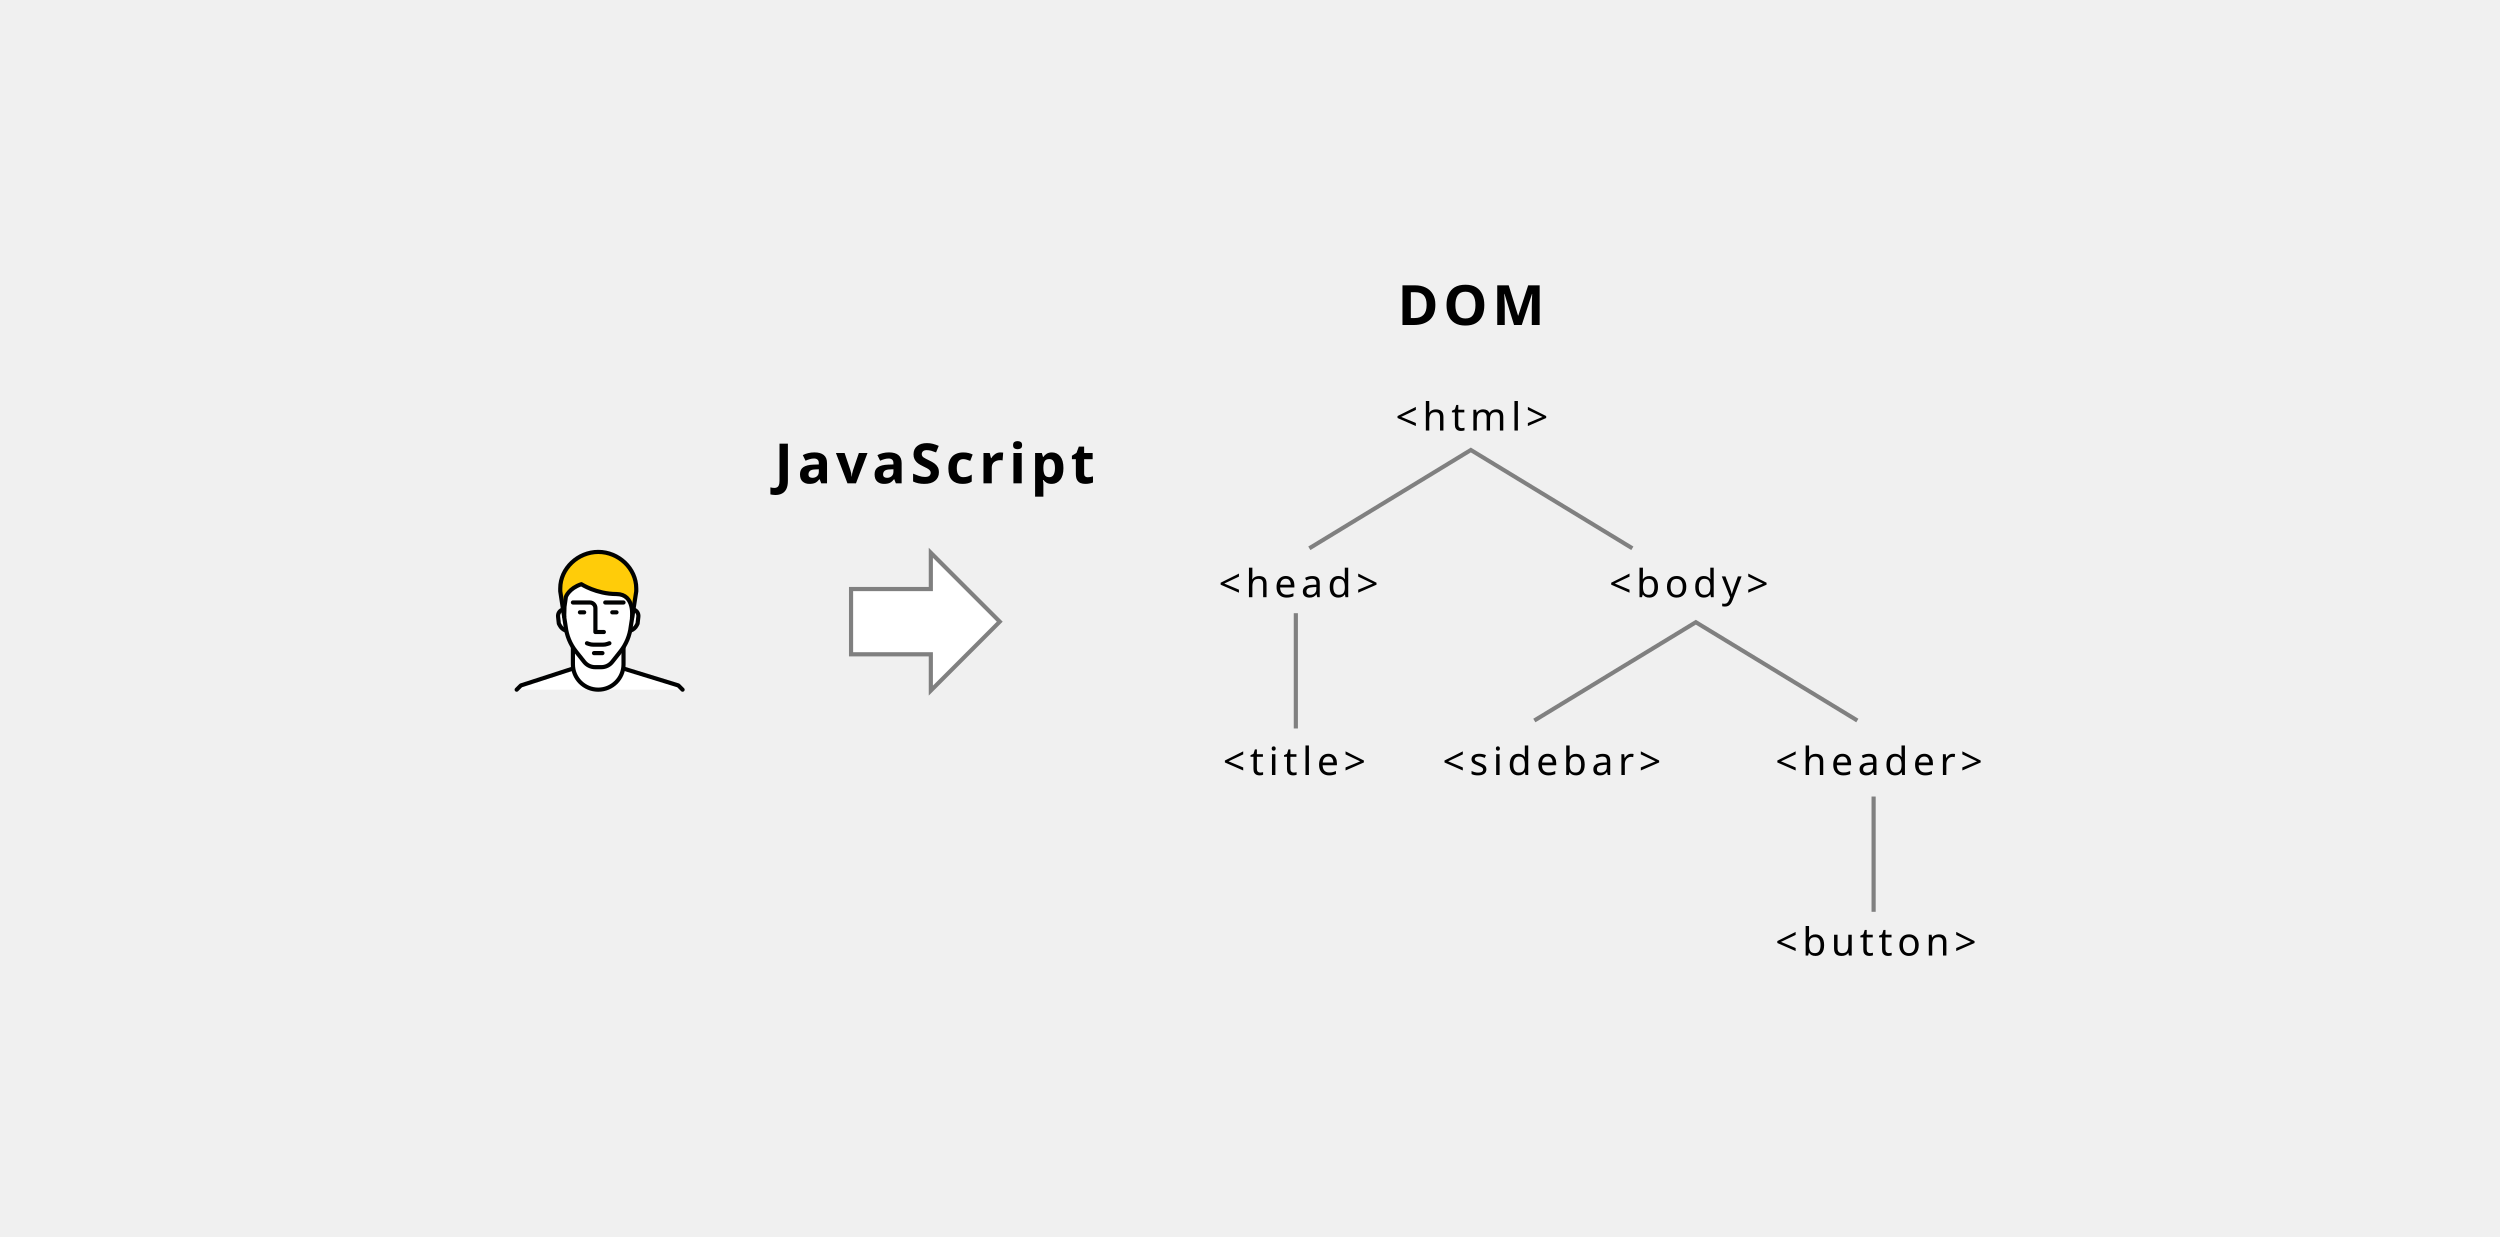
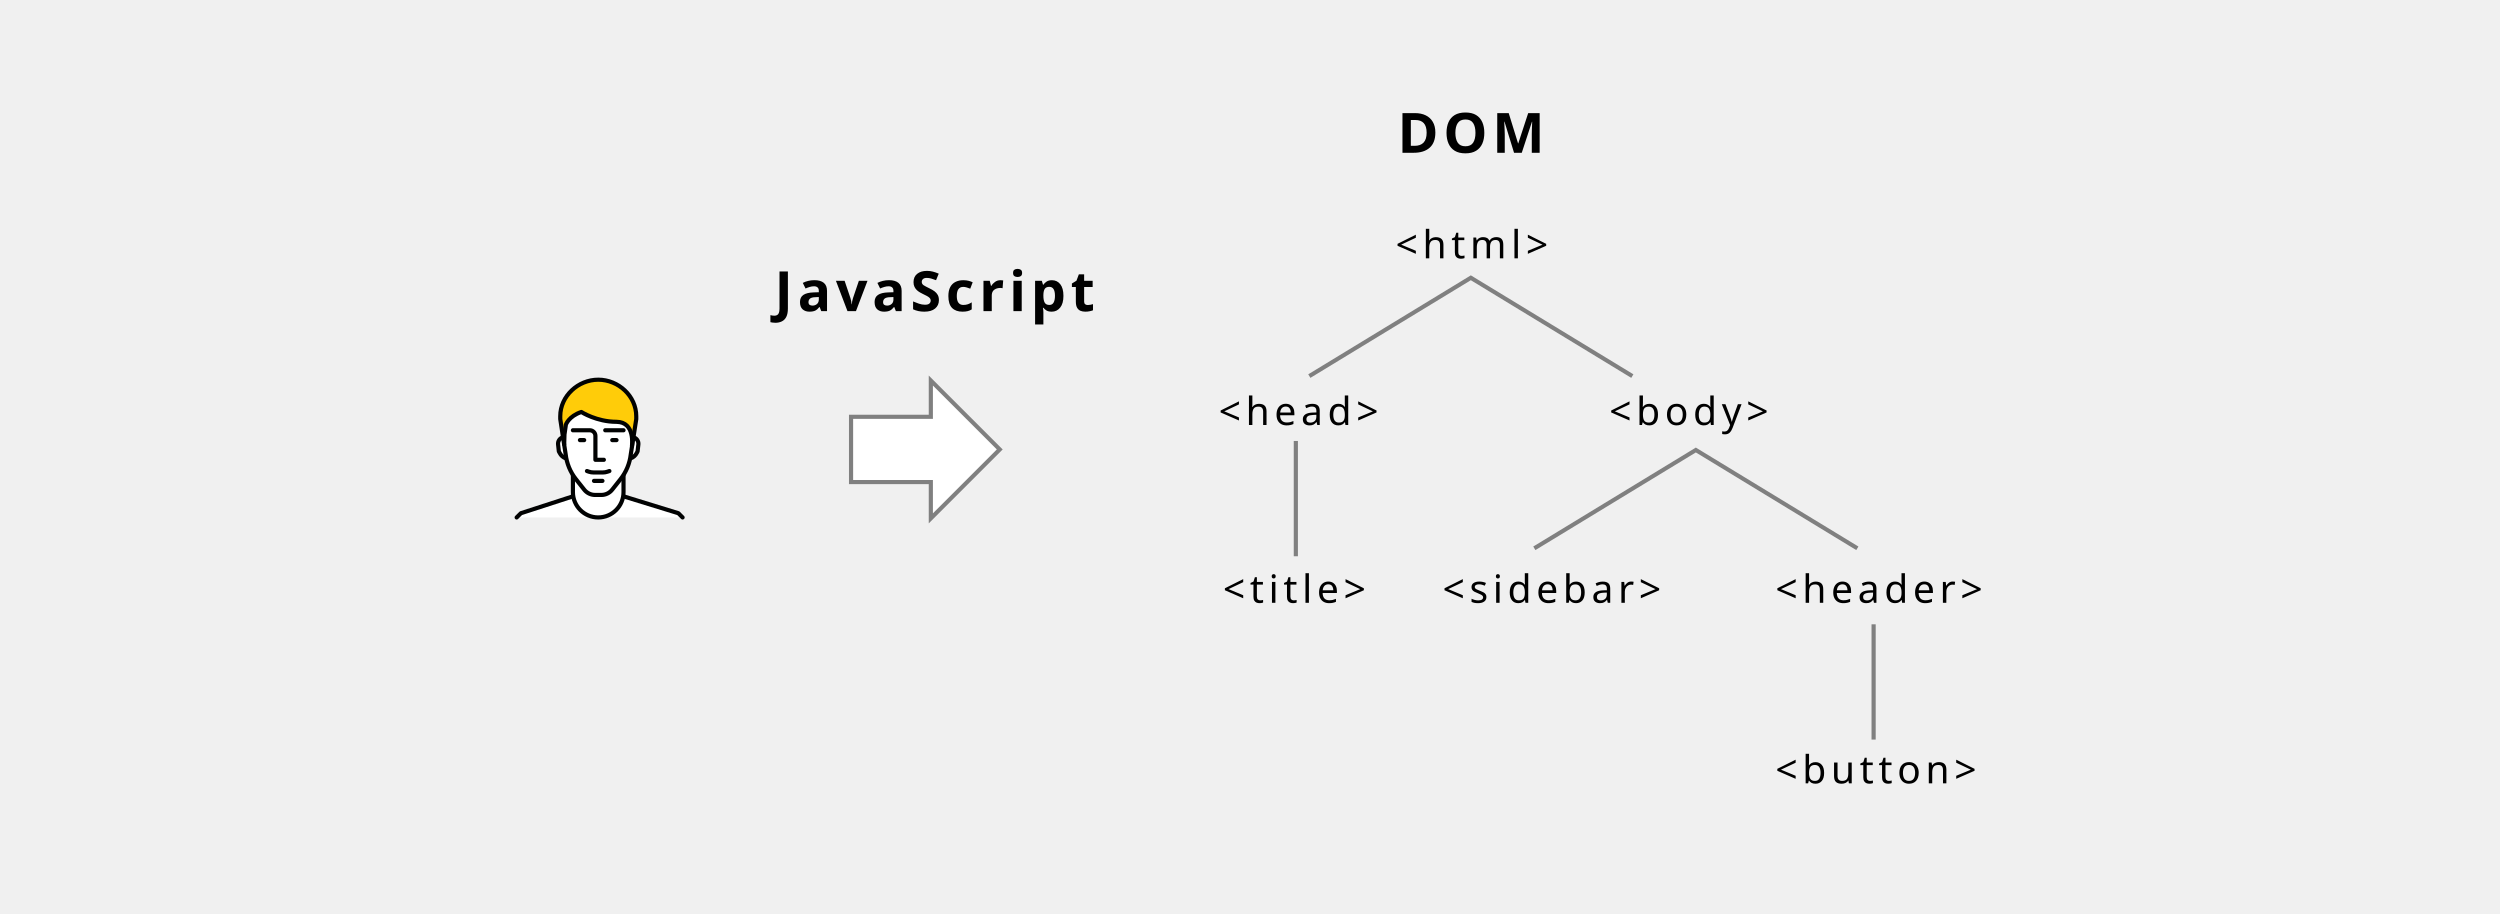
- <svg xmlns="http://www.w3.org/2000/svg" width="900px" height="445px" viewBox="0 0 900 445" version="1.1">
+ <svg xmlns="http://www.w3.org/2000/svg" width="900px" height="329px" viewBox="0 0 900 329" version="1.1">
  <defs />
  <g id="Page-1" stroke="none" stroke-width="1" fill="none" fill-rule="evenodd">
    <g id="Desktop">
-       <g id="Group" transform="translate(438, 98)">
-         <text id="&lt;body&gt;" font-family="YandexSansText-Regular, Yandex Sans Text" font-size="14" font-weight="normal" letter-spacing="1.7" fill="#000000">
-           <tspan x="141.327" y="117">&lt;body&gt;</tspan>
-         </text>
-         <text id="&lt;head&gt;" font-family="YandexSansText-Regular, Yandex Sans Text" font-size="14" font-weight="normal" letter-spacing="1.7" fill="#000000">
-           <tspan x="0.726" y="117">&lt;head&gt;</tspan>
-         </text>
-         <text id="&lt;title&gt;" font-family="YandexSansText-Regular, Yandex Sans Text" font-size="14" font-weight="normal" letter-spacing="1.7" fill="#000000">
-           <tspan x="2.257" y="181">&lt;title&gt;</tspan>
-         </text>
-         <text id="&lt;header&gt;" font-family="YandexSansText-Regular, Yandex Sans Text" font-size="14" font-weight="normal" letter-spacing="1.7" fill="#000000">
-           <tspan x="201.142" y="181">&lt;header&gt;</tspan>
-         </text>
-         <text id="&lt;sidebar&gt;" font-family="YandexSansText-Regular, Yandex Sans Text" font-size="14" font-weight="normal" letter-spacing="1.7" fill="#000000">
-           <tspan x="81.315" y="181">&lt;sidebar&gt;</tspan>
-         </text>
-         <path d="M236.5,189.5 L236.5,229.5" id="Line-2" stroke="#808080" stroke-width="1.5" stroke-linecap="square" />
-         <polyline id="Line-3" stroke="#808080" stroke-width="1.5" stroke-linecap="square" transform="translate(172.5, 143.5) scale(1, -1) translate(-172.5, -143.5) " points="115 126 172.5 161 230 126" />
-         <text id="&lt;button&gt;" font-family="YandexSansText-Regular, Yandex Sans Text" font-size="14" font-weight="normal" letter-spacing="1.7" fill="#000000">
-           <tspan x="201.132" y="246">&lt;button&gt;</tspan>
-         </text>
-         <polyline id="Line-3" stroke="#808080" stroke-width="1.5" stroke-linecap="square" transform="translate(91.5, 81.5) scale(1, -1) translate(-91.5, -81.5) " points="34 64 91.5 99 149 64" />
-         <g id="Group-2" transform="translate(64, 44)" fill="#000000" font-family="YandexSansText-Regular, Yandex Sans Text" font-size="14" font-weight="normal" letter-spacing="1.7">
-           <text id="&lt;html&gt;">
-             <tspan x="0.409" y="13">&lt;html&gt;</tspan>
+       <g id="Group-4" transform="translate(186, 36)">
+         <g id="Group" transform="translate(252, 0)">
+           <text id="&lt;body&gt;" font-family="YandexSansText-Regular, Yandex Sans Text" font-size="14" font-weight="normal" letter-spacing="1.7" fill="#000000">
+             <tspan x="141.327" y="117">&lt;body&gt;</tspan>
+           </text>
+           <text id="&lt;head&gt;" font-family="YandexSansText-Regular, Yandex Sans Text" font-size="14" font-weight="normal" letter-spacing="1.7" fill="#000000">
+             <tspan x="0.726" y="117">&lt;head&gt;</tspan>
+           </text>
+           <text id="&lt;title&gt;" font-family="YandexSansText-Regular, Yandex Sans Text" font-size="14" font-weight="normal" letter-spacing="1.7" fill="#000000">
+             <tspan x="2.257" y="181">&lt;title&gt;</tspan>
+           </text>
+           <text id="&lt;header&gt;" font-family="YandexSansText-Regular, Yandex Sans Text" font-size="14" font-weight="normal" letter-spacing="1.7" fill="#000000">
+             <tspan x="201.142" y="181">&lt;header&gt;</tspan>
+           </text>
+           <text id="&lt;sidebar&gt;" font-family="YandexSansText-Regular, Yandex Sans Text" font-size="14" font-weight="normal" letter-spacing="1.7" fill="#000000">
+             <tspan x="81.315" y="181">&lt;sidebar&gt;</tspan>
+           </text>
+           <path d="M236.5,189.5 L236.5,229.5" id="Line-2" stroke="#808080" stroke-width="1.5" stroke-linecap="square" />
+           <polyline id="Line-3" stroke="#808080" stroke-width="1.5" stroke-linecap="square" transform="translate(172.5, 143.5) scale(1, -1) translate(-172.5, -143.5) " points="115 126 172.5 161 230 126" />
+           <text id="&lt;button&gt;" font-family="YandexSansText-Regular, Yandex Sans Text" font-size="14" font-weight="normal" letter-spacing="1.7" fill="#000000">
+             <tspan x="201.132" y="246">&lt;button&gt;</tspan>
+           </text>
+           <polyline id="Line-3" stroke="#808080" stroke-width="1.5" stroke-linecap="square" transform="translate(91.5, 81.5) scale(1, -1) translate(-91.5, -81.5) " points="34 64 91.5 99 149 64" />
+           <g id="Group-2" transform="translate(64, 44)" fill="#000000" font-family="YandexSansText-Regular, Yandex Sans Text" font-size="14" font-weight="normal" letter-spacing="1.7">
+             <text id="&lt;html&gt;">
+               <tspan x="0.409" y="13">&lt;html&gt;</tspan>
+             </text>
+           </g>
+           <path d="M28.5,123.5 L28.5,163.5" id="Line-2" stroke="#808080" stroke-width="1.5" stroke-linecap="square" />
+           <text id="DOM" font-family="YandexSansText-Bold, Yandex Sans Text" font-size="20" font-weight="bold" letter-spacing="1.7" fill="#000000">
+             <tspan x="65.09" y="19">DOM</tspan>
          </text>
        </g>
-         <path d="M28.5,123.5 L28.5,163.5" id="Line-2" stroke="#808080" stroke-width="1.5" stroke-linecap="square" />
-         <text id="DOM" font-family="YandexSansText-Bold, Yandex Sans Text" font-size="20" font-weight="bold" letter-spacing="1.7" fill="#000000">
-           <tspan x="65.09" y="19">DOM</tspan>
-         </text>
-       </g>
-       <g id="group191-23" transform="translate(186, 196)">
-         <g id="group192-24">
-           <g id="shape195-27" transform="translate(0, 44)">
-             <path d="M59.73,8.28 L58.21,6.76 L38.47,0.68 C38.47,0.68 20.27,0.68 20.25,0.68 L1.52,6.76 L0,8.28 L59.73,8.28 Z" id="Shape" fill="#FFFFFF" fill-rule="nonzero" />
-             <path d="M59.73,8.28 L58.21,6.76 L38.47,0.68 C38.47,0.68 20.27,0.68 20.25,0.68 L1.52,6.76 L0,8.28" id="Shape" stroke="#010202" stroke-width="1.5" stroke-linecap="round" stroke-linejoin="round" />
-           </g>
-           <g id="shape196-30" transform="translate(14.7807, 22.7402)">
-             <path d="M1.92,0.68 C0.76,0.96 1.38777878e-17,2.07 0.13,3.26 L0.4,5.74 L0.71,6.33 C1.16,7.24 1.97,7.95 2.94,8.28 L1.92,0.68 Z" id="Shape" fill="#FFFFFF" fill-rule="nonzero" />
-             <path d="M1.92,0.68 C0.76,0.96 1.38777878e-17,2.07 0.13,3.26 L0.4,5.74 L0.71,6.33 C1.16,7.24 1.97,7.95 2.94,8.28" id="Shape" stroke="#010202" stroke-width="1.5" stroke-linecap="round" stroke-linejoin="round" />
-           </g>
-           <g id="shape197-33" transform="translate(41.0011, 22.7402)">
-             <path d="M1.01,0.68 C2.18,0.96 2.94,2.07 2.81,3.26 L2.53,5.74 L2.23,6.33 C1.77,7.24 0.96,7.95 0,8.28 L1.01,0.68 Z" id="Shape" fill="#FFFFFF" fill-rule="nonzero" />
-             <path d="M1.01,0.68 C2.18,0.96 2.94,2.07 2.81,3.26 L2.53,5.74 L2.23,6.33 C1.77,7.24 0.96,7.95 0,8.28" id="Shape" stroke="#010202" stroke-width="1.5" stroke-linecap="round" stroke-linejoin="round" />
-           </g>
-           <g id="shape198-36" transform="translate(20.2475, 37)">
-             <path d="M0,0.09 L0,6.16 C0,11.2 4.07,15.28 9.11,15.28 C14.15,15.28 18.22,11.2 18.22,6.16 L18.22,0.09 L0,0.09 Z" id="Shape" fill="#FFFFFF" fill-rule="nonzero" />
-             <path d="M0,0.09 L0,6.16 C0,11.2 4.07,15.28 9.11,15.28 C14.15,15.28 18.22,11.2 18.22,6.16 L18.22,0.09" id="Shape" stroke="#010202" stroke-width="1.5" stroke-linecap="round" stroke-linejoin="round" />
-           </g>
-           <g id="group199-39" transform="translate(15.6918, 0.90101)">
-             <g id="group200-40" transform="translate(0, 0.974691)" fill-rule="nonzero">
-               <g id="shape201-41" transform="translate(0, 0.3088)" fill="#FFCC09">
-                 <path d="M27.33,13.65 L27.33,14.66 L25.84,24.28 L25.82,24.28 C25.82,24.28 27.03,15.72 20.25,15.67 C13.06,15.67 7.59,12.13 7.59,12.13 C3.09,13.62 2.02,16.68 2.02,16.68 L1.52,20.23 L1.42,23.77 L0,14.66 L0,13.65 C0,10 1.59,6.71 4.1,4.33 C6.61,1.95 10.02,0.48 13.67,0.48 C20.93,0.48 27.33,6.38 27.33,13.65 Z" id="Shape" />
+         <g id="group191-23" transform="translate(0, 98)">
+           <g id="group192-24">
+             <g id="shape195-27" transform="translate(0, 44)">
+               <path d="M59.73,8.28 L58.21,6.76 L38.47,0.68 C38.47,0.68 20.27,0.68 20.25,0.68 L1.52,6.76 L0,8.28 L59.73,8.28 Z" id="Shape" fill="#FFFFFF" fill-rule="nonzero" />
+               <path d="M59.73,8.28 L58.21,6.76 L38.47,0.68 C38.47,0.68 20.27,0.68 20.25,0.68 L1.52,6.76 L0,8.28" id="Shape" stroke="#010202" stroke-width="1.5" stroke-linecap="round" stroke-linejoin="round" />
+             </g>
+             <g id="shape196-30" transform="translate(14.7807, 22.7402)">
+               <path d="M1.92,0.68 C0.76,0.96 1.38777878e-17,2.07 0.13,3.26 L0.4,5.74 L0.71,6.33 C1.16,7.24 1.97,7.95 2.94,8.28 L1.92,0.68 Z" id="Shape" fill="#FFFFFF" fill-rule="nonzero" />
+               <path d="M1.92,0.68 C0.76,0.96 1.38777878e-17,2.07 0.13,3.26 L0.4,5.74 L0.71,6.33 C1.16,7.24 1.97,7.95 2.94,8.28" id="Shape" stroke="#010202" stroke-width="1.5" stroke-linecap="round" stroke-linejoin="round" />
+             </g>
+             <g id="shape197-33" transform="translate(41.0011, 22.7402)">
+               <path d="M1.01,0.68 C2.18,0.96 2.94,2.07 2.81,3.26 L2.53,5.74 L2.23,6.33 C1.77,7.24 0.96,7.95 0,8.28 L1.01,0.68 Z" id="Shape" fill="#FFFFFF" fill-rule="nonzero" />
+               <path d="M1.01,0.68 C2.18,0.96 2.94,2.07 2.81,3.26 L2.53,5.74 L2.23,6.33 C1.77,7.24 0.96,7.95 0,8.28" id="Shape" stroke="#010202" stroke-width="1.5" stroke-linecap="round" stroke-linejoin="round" />
+             </g>
+             <g id="shape198-36" transform="translate(20.2475, 37)">
+               <path d="M0,0.09 L0,6.16 C0,11.2 4.07,15.28 9.11,15.28 C14.15,15.28 18.22,11.2 18.22,6.16 L18.22,0.09 L0,0.09 Z" id="Shape" fill="#FFFFFF" fill-rule="nonzero" />
+               <path d="M0,0.09 L0,6.16 C0,11.2 4.07,15.28 9.11,15.28 C14.15,15.28 18.22,11.2 18.22,6.16 L18.22,0.09" id="Shape" stroke="#010202" stroke-width="1.5" stroke-linecap="round" stroke-linejoin="round" />
+             </g>
+             <g id="group199-39" transform="translate(15.6918, 0.90101)">
+               <g id="group200-40" transform="translate(0, 0.974691)" fill-rule="nonzero">
+                 <g id="shape201-41" transform="translate(0, 0.3088)" fill="#FFCC09">
+                   <path d="M27.33,13.65 L27.33,14.66 L25.84,24.28 L25.82,24.28 C25.82,24.28 27.03,15.72 20.25,15.67 C13.06,15.67 7.59,12.13 7.59,12.13 C3.09,13.62 2.02,16.68 2.02,16.68 L1.52,20.23 L1.42,23.77 L0,14.66 L0,13.65 C0,10 1.59,6.71 4.1,4.33 C6.61,1.95 10.02,0.48 13.67,0.48 C20.93,0.48 27.33,6.38 27.33,13.65 Z" id="Shape" />
+                 </g>
+                 <g id="shape202-43" transform="translate(1.39201, 12)" fill="#FFFFFF">
+                   <path d="M24.45,12.58 L23.97,15.67 C23.59,18.94 22.32,22.02 20.27,24.61 L17.29,28.38 C16.35,29.57 14.91,30.28 13.39,30.28 L12.28,30.28 L11.14,30.28 C9.62,30.28 8.17,29.57 7.24,28.38 L4.25,24.61 C2.23,22.02 0.94,18.94 0.56,15.67 L0,12.08 L0.13,8.53 L0.63,4.99 C0.63,4.99 1.7,1.93 6.2,0.44 C6.2,0.44 11.67,3.98 18.86,3.98 C25.64,4.03 24.42,12.58 24.42,12.58 L24.45,12.58 Z" id="Shape" />
+                 </g>
              </g>
-               <g id="shape202-43" transform="translate(1.39201, 12)" fill="#FFFFFF">
-                 <path d="M24.45,12.58 L23.97,15.67 C23.59,18.94 22.32,22.02 20.27,24.61 L17.29,28.38 C16.35,29.57 14.91,30.28 13.39,30.28 L12.28,30.28 L11.14,30.28 C9.62,30.28 8.17,29.57 7.24,28.38 L4.25,24.61 C2.23,22.02 0.94,18.94 0.56,15.67 L0,12.08 L0.13,8.53 L0.63,4.99 C0.63,4.99 1.7,1.93 6.2,0.44 C6.2,0.44 11.67,3.98 18.86,3.98 C25.64,4.03 24.42,12.58 24.42,12.58 L24.45,12.58 Z" id="Shape" />
+               <g id="group203-45" transform="translate(0, 1)">
+                 <g id="shape204-46" stroke="#010202" stroke-linecap="round" stroke-linejoin="round" stroke-width="1.5">
+                   <path d="M1.39,24.05 L1.95,27.67 C2.33,30.94 3.59,34.02 5.64,36.61 L8.63,40.38 C9.57,41.57 11.01,42.28 12.53,42.28 L13.67,42.28 L14.81,42.28 C16.32,42.28 17.77,41.57 18.7,40.38 L21.69,36.61 C23.74,34.02 25.01,30.94 25.39,27.67 L25.87,24.58 L27.36,14.97 L27.36,13.95 C27.36,6.69 20.96,0.79 13.69,0.79 C10.05,0.79 6.63,2.26 4.13,4.64 C1.62,7.02 0,10.28 0,13.93 L0,14.94 L1.39,24.05 Z" id="Shape" />
+                 </g>
+                 <g id="shape205-48" transform="translate(1.41732, 12.2835)">
+                   <path d="M24.4,12.28 C24.4,12.28 25.61,3.72 18.83,3.67 C11.64,3.67 6.18,0.13 6.18,0.13 C1.67,1.62 0.61,4.68 0.61,4.68 L0.1,8.23 L0,11.77 L24.4,12.28 Z" id="Shape" />
+                   <path d="M24.4,12.28 C24.4,12.28 25.61,3.72 18.83,3.67 C11.64,3.67 6.18,0.13 6.18,0.13 C1.67,1.62 0.61,4.68 0.61,4.68 L0.1,8.23 L0,11.77" id="Shape" stroke="#010202" stroke-width="1.5" stroke-linecap="round" stroke-linejoin="round" />
+                 </g>
              </g>
            </g>
-             <g id="group203-45" transform="translate(0, 1)">
-               <g id="shape204-46" stroke="#010202" stroke-linecap="round" stroke-linejoin="round" stroke-width="1.5">
-                 <path d="M1.39,24.05 L1.95,27.67 C2.33,30.94 3.59,34.02 5.64,36.61 L8.63,40.38 C9.57,41.57 11.01,42.28 12.53,42.28 L13.67,42.28 L14.81,42.28 C16.32,42.28 17.77,41.57 18.7,40.38 L21.69,36.61 C23.74,34.02 25.01,30.94 25.39,27.67 L25.87,24.58 L27.36,14.97 L27.36,13.95 C27.36,6.69 20.96,0.79 13.69,0.79 C10.05,0.79 6.63,2.26 4.13,4.64 C1.62,7.02 0,10.28 0,13.93 L0,14.94 L1.39,24.05 Z" id="Shape" />
-               </g>
-               <g id="shape205-48" transform="translate(1.41732, 12.2835)">
-                 <path d="M24.4,12.28 C24.4,12.28 25.61,3.72 18.83,3.67 C11.64,3.67 6.18,0.13 6.18,0.13 C1.67,1.62 0.61,4.68 0.61,4.68 L0.1,8.23 L0,11.77 L24.4,12.28 Z" id="Shape" />
-                 <path d="M24.4,12.28 C24.4,12.28 25.61,3.72 18.83,3.67 C11.64,3.67 6.18,0.13 6.18,0.13 C1.67,1.62 0.61,4.68 0.61,4.68 L0.1,8.23 L0,11.77" id="Shape" stroke="#010202" stroke-width="1.5" stroke-linecap="round" stroke-linejoin="round" />
-               </g>
+             <g id="shape206-51" transform="translate(20.2475, 20.2463)">
+               <path d="M0,0.65 L6.07,0.65 C7.19,0.65 8.1,1.56 8.1,2.67 L8.1,11.28 L11.14,11.28 L0,0.65 Z" id="Shape" fill="#FFFFFF" fill-rule="nonzero" />
+               <path d="M0,0.65 L6.07,0.65 C7.19,0.65 8.1,1.56 8.1,2.67 L8.1,11.28 L11.14,11.28" id="Shape" stroke="#010202" stroke-width="1.5" stroke-linecap="round" stroke-linejoin="round" />
+             </g>
+             <g id="shape207-54" transform="translate(31.8898, 20.6164)" stroke="#010202" stroke-linecap="round" stroke-linejoin="round" stroke-width="1.5">
+               <path d="M0,0.28 L6.58,0.28" id="Shape" />
+             </g>
+             <g id="shape208-57" transform="translate(25.3093, 34.802)">
+               <path d="M0,0.77 L0.73,1.02 C1.24,1.2 1.8,1.28 2.33,1.28 L5.75,1.28 C6.28,1.28 6.83,1.2 7.34,1.02 L8.07,0.77 L0,0.77 Z" id="Shape" fill="#FFFFFF" fill-rule="nonzero" />
+               <path d="M0,0.77 L0.73,1.02 C1.24,1.2 1.8,1.28 2.33,1.28 L5.75,1.28 C6.28,1.28 6.83,1.2 7.34,1.02 L8.07,0.77" id="Shape" stroke="#010202" stroke-width="1.5" stroke-linecap="round" stroke-linejoin="round" />
+             </g>
+             <g id="shape209-60" transform="translate(27.8403, 38.8391)" stroke="#010202" stroke-linecap="round" stroke-linejoin="round" stroke-width="1.5">
+               <path d="M0,0.28 L3.04,0.28" id="Shape" />
+             </g>
+             <g id="shape210-63" transform="translate(22.7784, 24.1597)" stroke="#010202" stroke-linecap="round" stroke-linejoin="round" stroke-width="1.5">
+               <path d="M0,0.28 L1.52,0.28" id="Shape" />
+             </g>
+             <g id="shape211-66" transform="translate(34.4207, 24.1597)" stroke="#010202" stroke-linecap="round" stroke-linejoin="round" stroke-width="1.5">
+               <path d="M0,0.28 L1.52,0.28" id="Shape" />
            </g>
          </g>
-           <g id="shape206-51" transform="translate(20.2475, 20.2463)">
-             <path d="M0,0.65 L6.07,0.65 C7.19,0.65 8.1,1.56 8.1,2.67 L8.1,11.28 L11.14,11.28 L0,0.65 Z" id="Shape" fill="#FFFFFF" fill-rule="nonzero" />
-             <path d="M0,0.65 L6.07,0.65 C7.19,0.65 8.1,1.56 8.1,2.67 L8.1,11.28 L11.14,11.28" id="Shape" stroke="#010202" stroke-width="1.5" stroke-linecap="round" stroke-linejoin="round" />
+         </g>
+         <g id="Group-3" transform="translate(92, 57)">
+           <g id="group302-95" transform="translate(55, 69) rotate(90) translate(-55, -69) translate(30, 42)" fill="#FFFFFF" fill-rule="nonzero" stroke="#808080" stroke-width="1.5">
+             <g id="shape303-96">
+               <polygon id="Shape" points="13.05 24.9 13.05 53.62 36.55 53.62 36.55 24.9 49.61 24.9 24.8 0.09 0 24.9" />
+             </g>
          </g>
-           <g id="shape207-54" transform="translate(31.8898, 20.6164)" stroke="#010202" stroke-linecap="round" stroke-linejoin="round" stroke-width="1.5">
-             <path d="M0,0.28 L6.58,0.28" id="Shape" />
-           </g>
-           <g id="shape208-57" transform="translate(25.3093, 34.802)">
-             <path d="M0,0.77 L0.73,1.02 C1.24,1.2 1.8,1.28 2.33,1.28 L5.75,1.28 C6.28,1.28 6.83,1.2 7.34,1.02 L8.07,0.77 L0,0.77 Z" id="Shape" fill="#FFFFFF" fill-rule="nonzero" />
-             <path d="M0,0.77 L0.73,1.02 C1.24,1.2 1.8,1.28 2.33,1.28 L5.75,1.28 C6.28,1.28 6.83,1.2 7.34,1.02 L8.07,0.77" id="Shape" stroke="#010202" stroke-width="1.5" stroke-linecap="round" stroke-linejoin="round" />
-           </g>
-           <g id="shape209-60" transform="translate(27.8403, 38.8391)" stroke="#010202" stroke-linecap="round" stroke-linejoin="round" stroke-width="1.5">
-             <path d="M0,0.28 L3.04,0.28" id="Shape" />
-           </g>
-           <g id="shape210-63" transform="translate(22.7784, 24.1597)" stroke="#010202" stroke-linecap="round" stroke-linejoin="round" stroke-width="1.5">
-             <path d="M0,0.28 L1.52,0.28" id="Shape" />
-           </g>
-           <g id="shape211-66" transform="translate(34.4207, 24.1597)" stroke="#010202" stroke-linecap="round" stroke-linejoin="round" stroke-width="1.5">
-             <path d="M0,0.28 L1.52,0.28" id="Shape" />
-           </g>
+           <text id="JavaScript" font-family="YandexSansText-Bold, Yandex Sans Text" font-size="20" font-weight="bold" letter-spacing="1.7" fill="#000000">
+             <tspan x="0.83" y="19">JavaScript</tspan>
+           </text>
        </g>
-       </g>
-       <g id="Group-3" transform="translate(278, 155)">
-         <g id="group302-95" transform="translate(55, 69) rotate(90) translate(-55, -69) translate(30, 42)" fill="#FFFFFF" fill-rule="nonzero" stroke="#808080" stroke-width="1.5">
-           <g id="shape303-96">
-             <polygon id="Shape" points="13.05 24.9 13.05 53.62 36.55 53.62 36.55 24.9 49.61 24.9 24.8 0.09 0 24.9" />
-           </g>
-         </g>
-         <text id="JavaScript" font-family="YandexSansText-Bold, Yandex Sans Text" font-size="20" font-weight="bold" letter-spacing="1.7" fill="#000000">
-           <tspan x="0.83" y="19">JavaScript</tspan>
-         </text>
      </g>
    </g>
  </g>
</svg>
